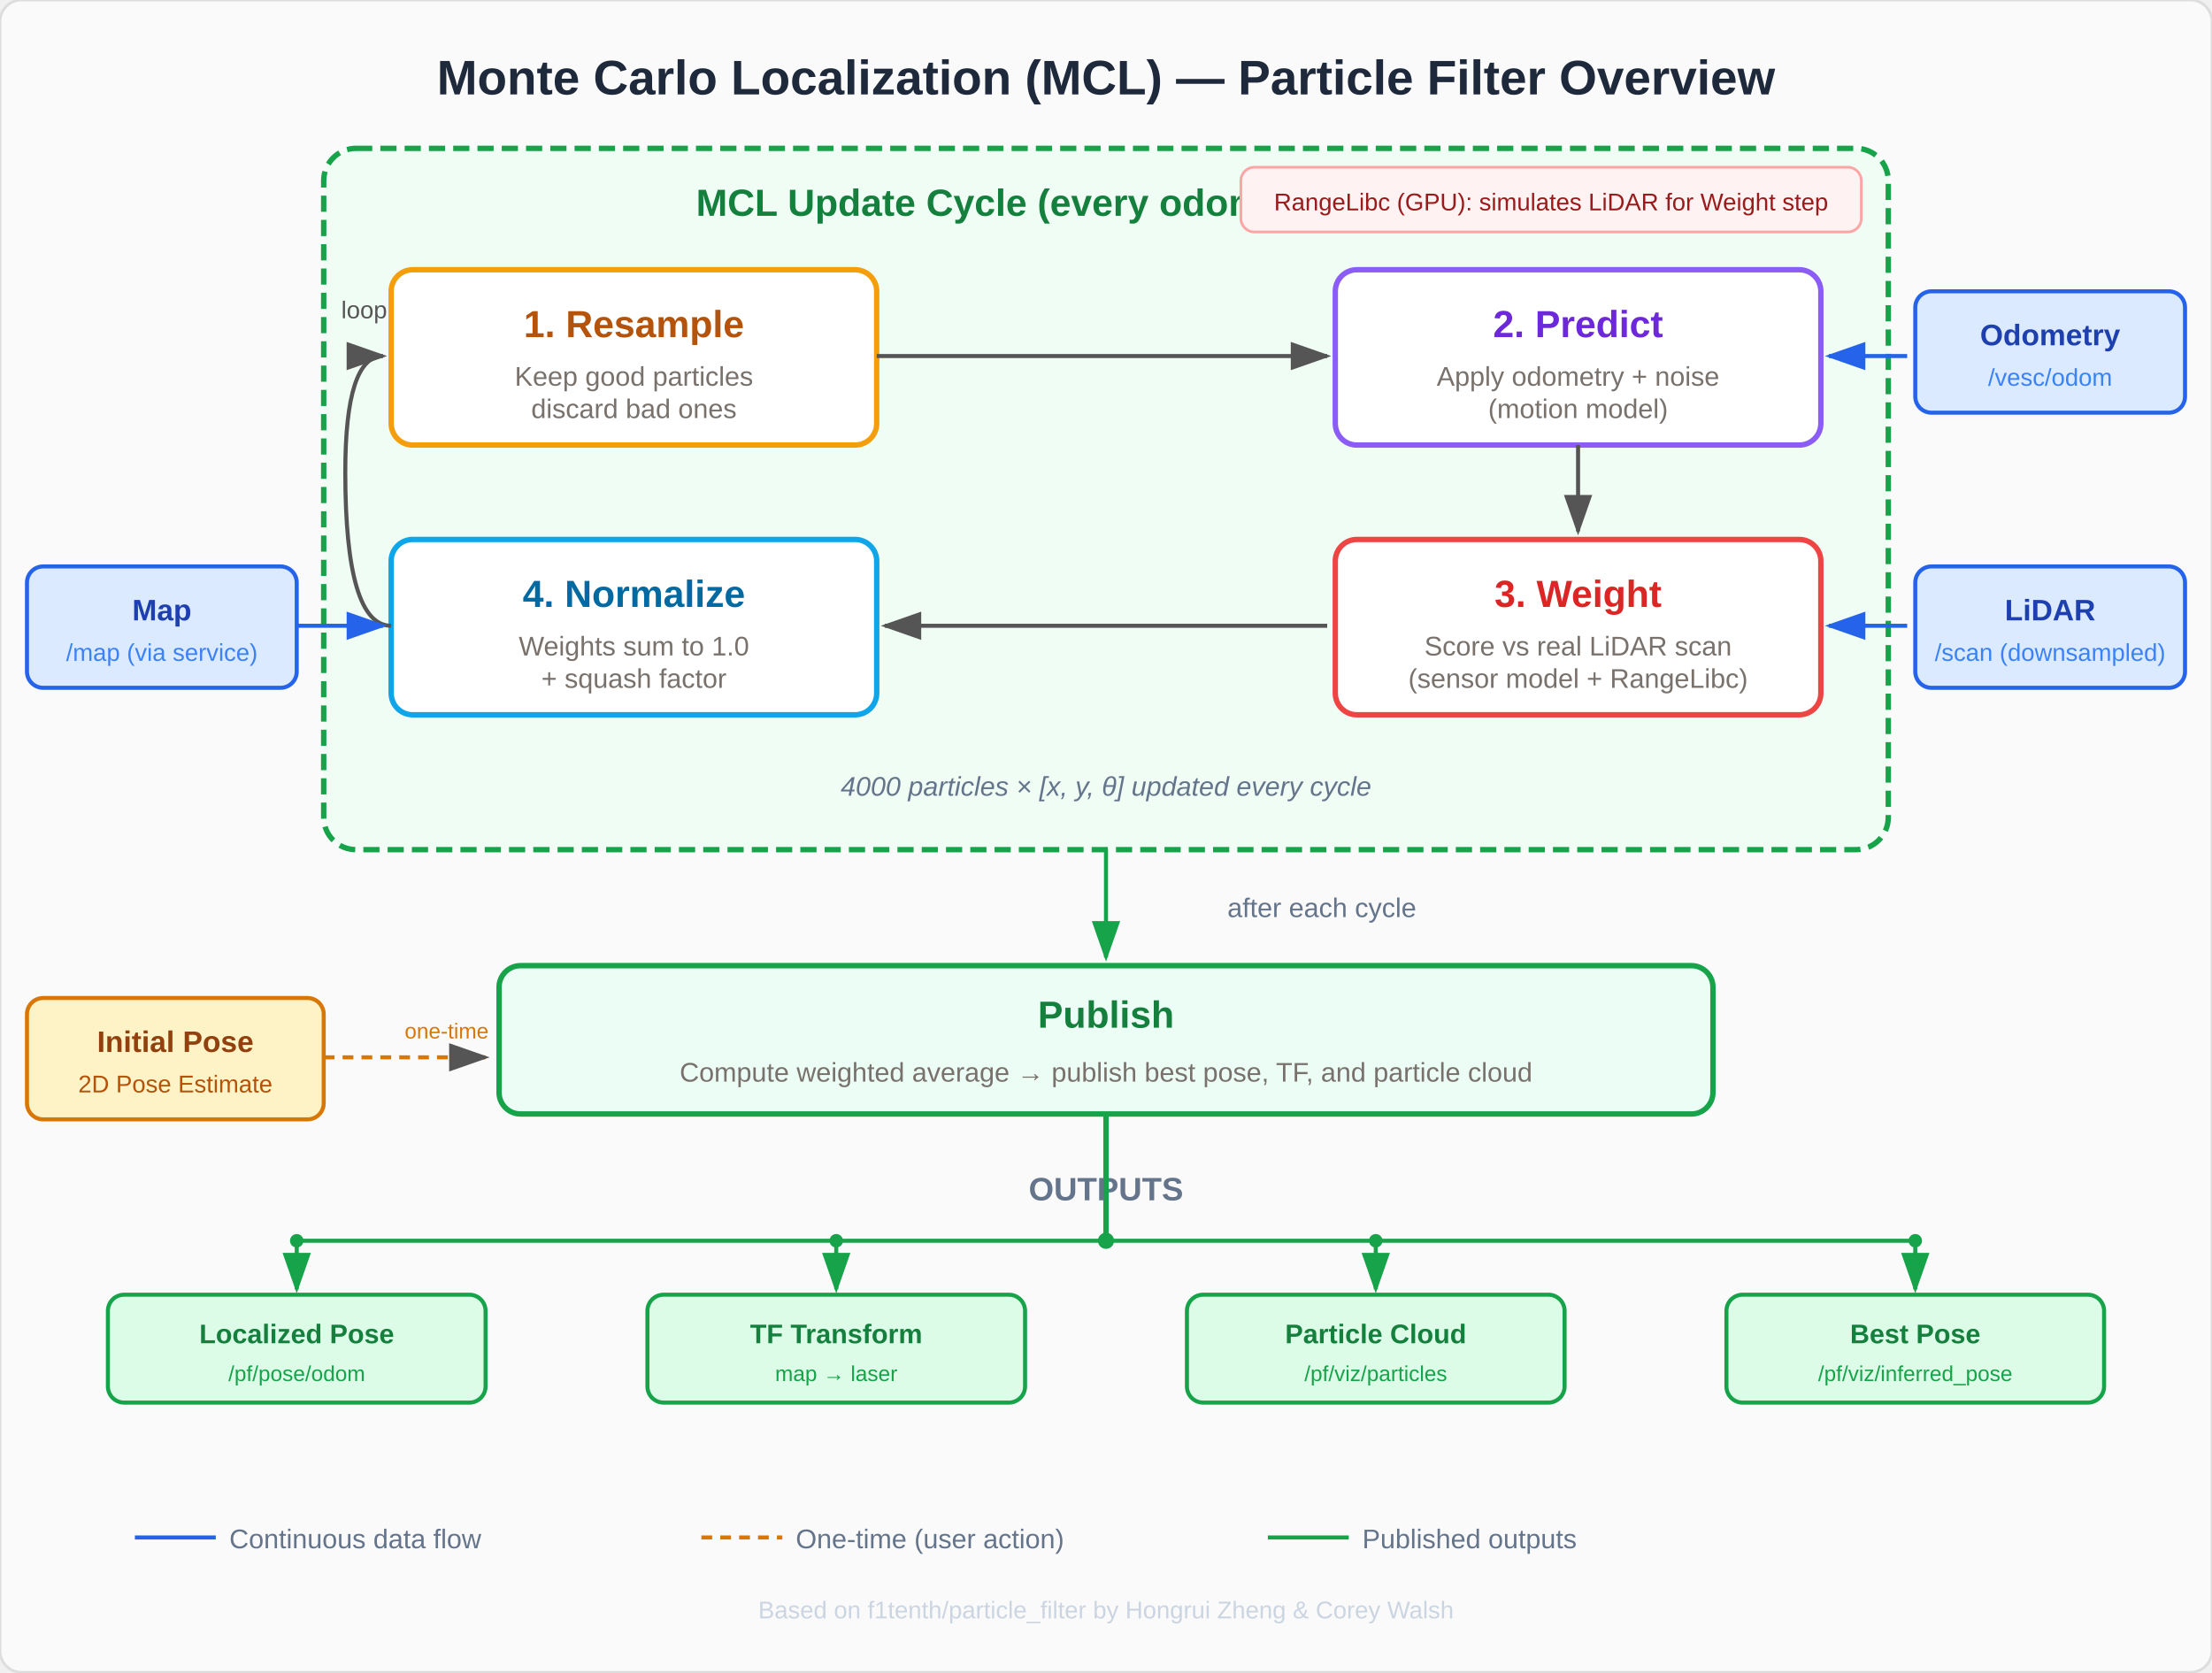
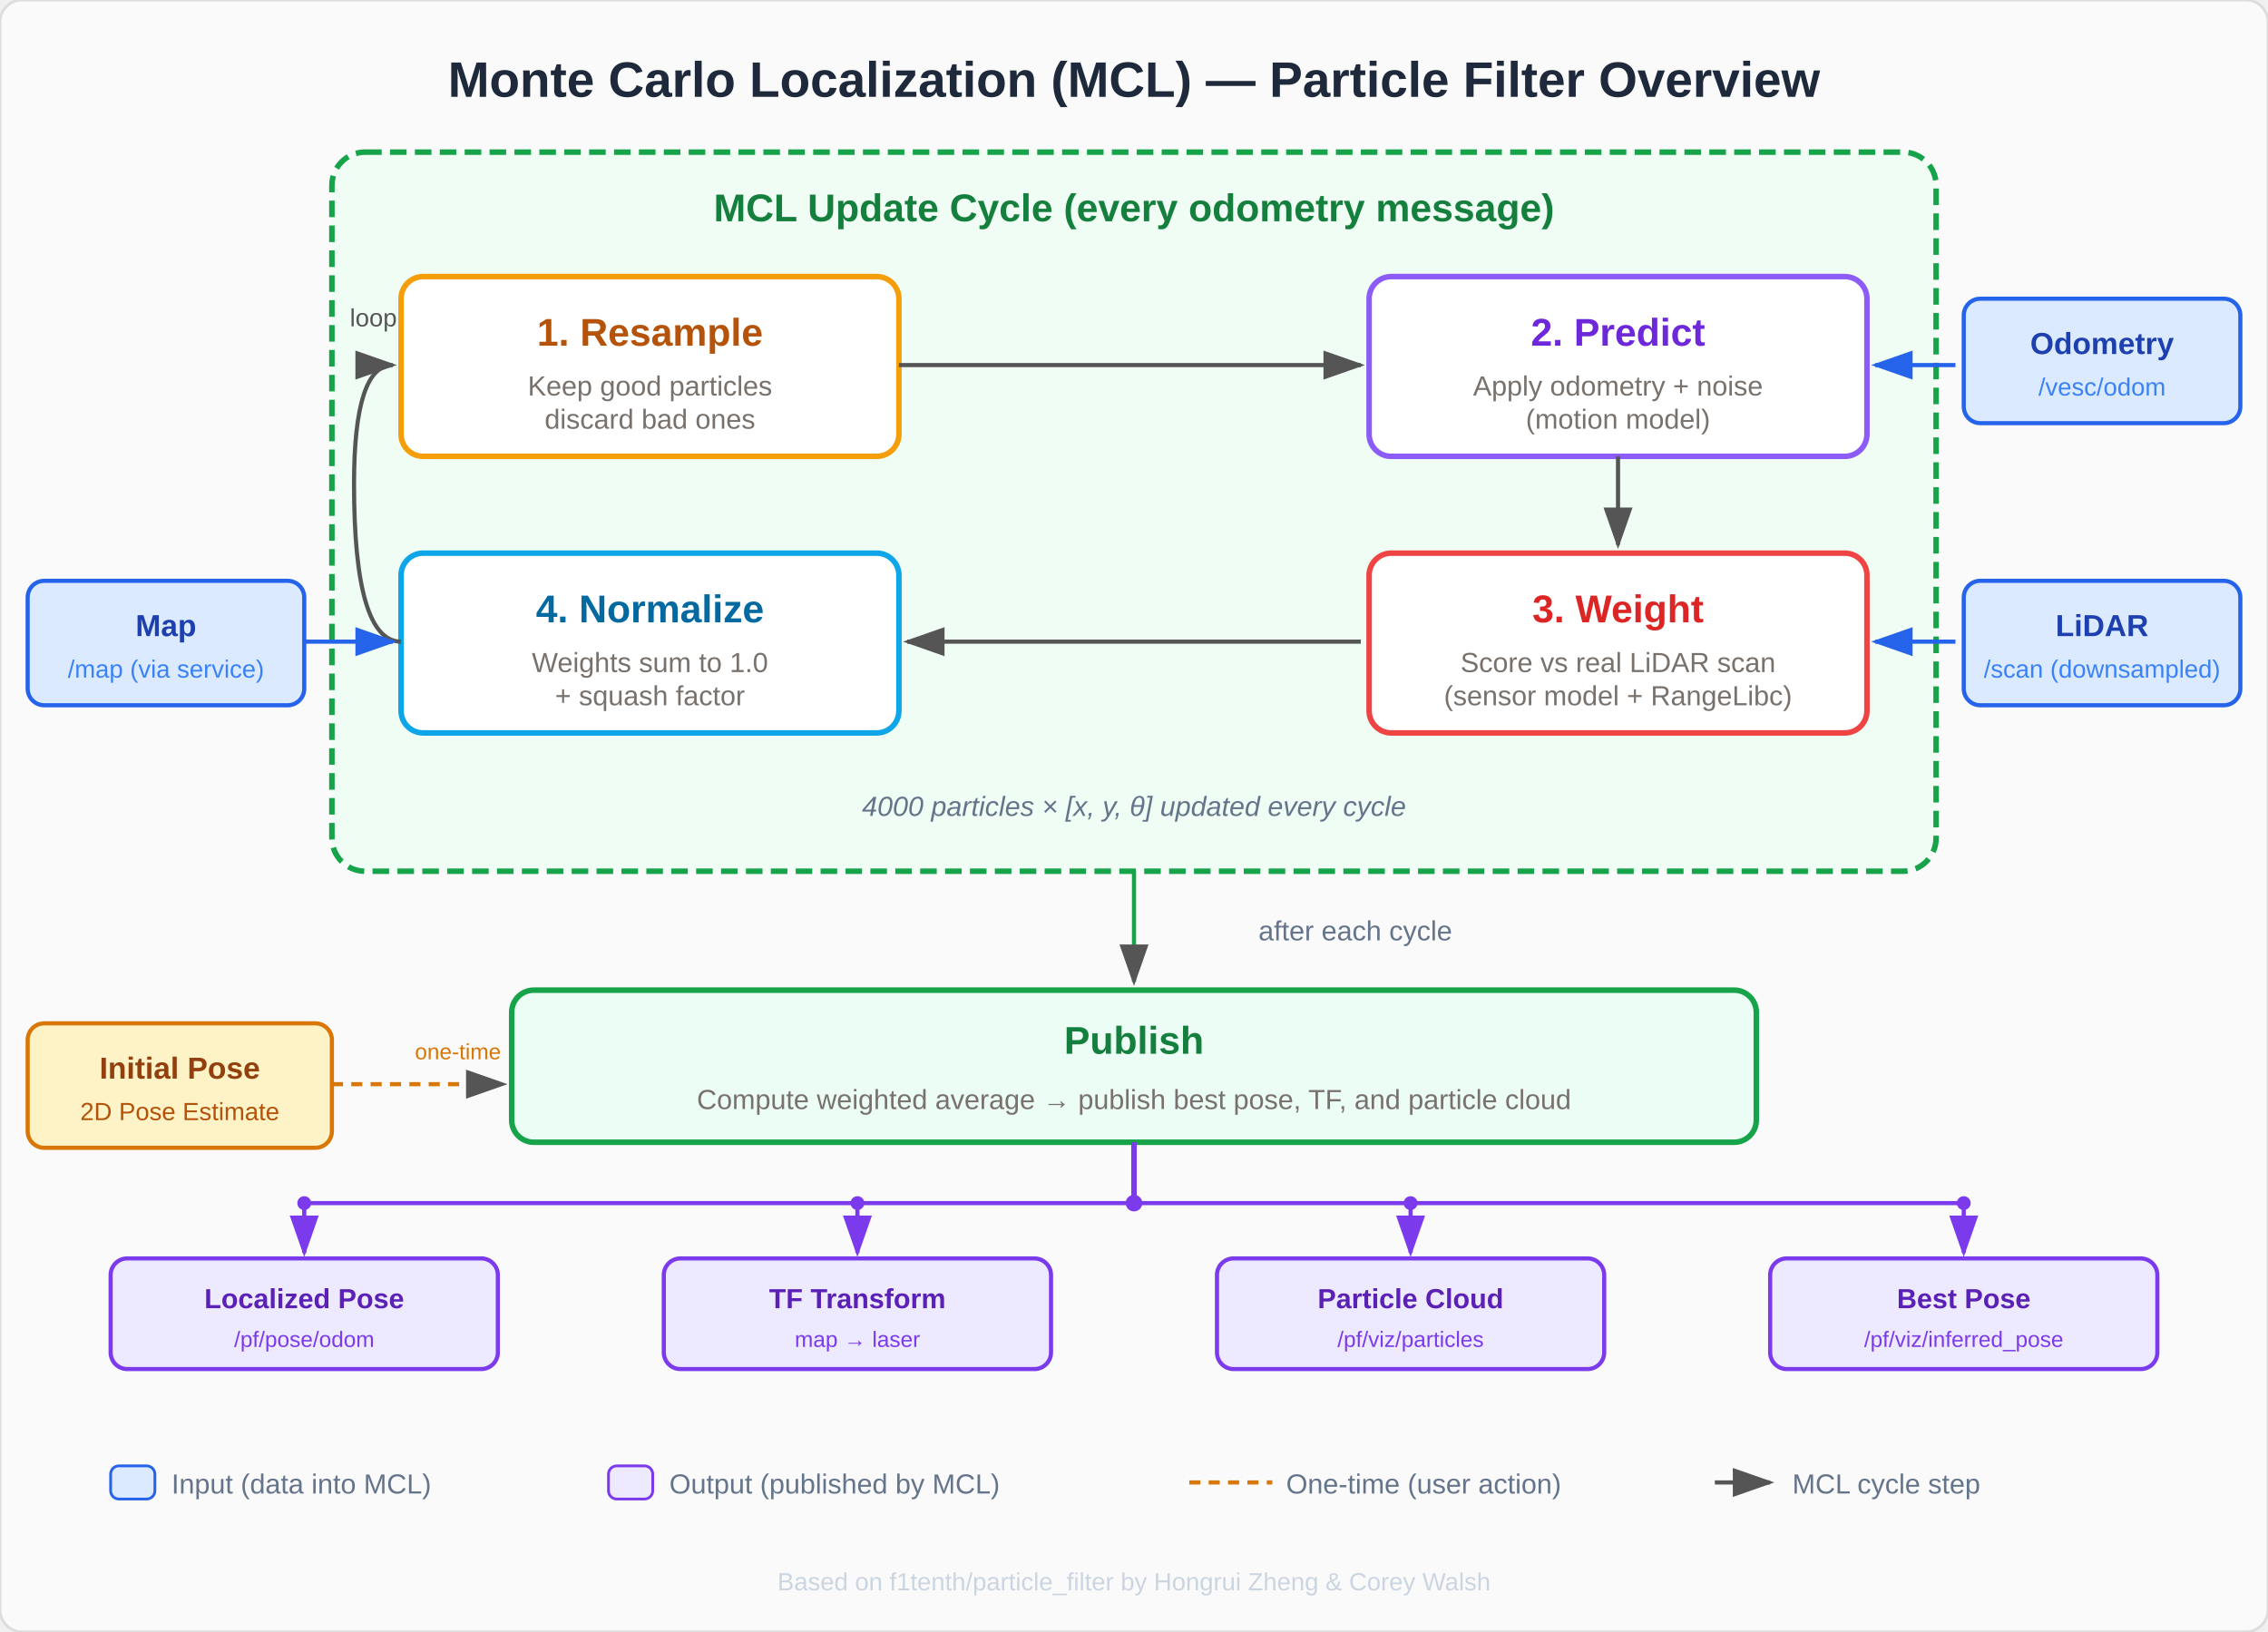
- <svg xmlns="http://www.w3.org/2000/svg" viewBox="0 0 820 620" font-family="Arial, Helvetica, sans-serif">
+ <svg xmlns="http://www.w3.org/2000/svg" viewBox="0 0 820 590" font-family="Arial, Helvetica, sans-serif">
  <defs>
    <marker id="arrow" markerWidth="10" markerHeight="7" refX="9" refY="3.5" orient="auto">
      <polygon points="0 0, 10 3.5, 0 7" fill="#555" />
    </marker>
    <marker id="arrow-blue" markerWidth="10" markerHeight="7" refX="9" refY="3.5" orient="auto">
      <polygon points="0 0, 10 3.5, 0 7" fill="#2563eb" />
    </marker>
-     <marker id="arrow-green" markerWidth="10" markerHeight="7" refX="9" refY="3.5" orient="auto">
-       <polygon points="0 0, 10 3.5, 0 7" fill="#16a34a" />
+     <marker id="arrow-out" markerWidth="10" markerHeight="7" refX="9" refY="3.5" orient="auto">
+       <polygon points="0 0, 10 3.5, 0 7" fill="#7c3aed" />
    </marker>
  </defs>
-   <rect width="820" height="620" rx="8" fill="#fafafa" stroke="#ddd" stroke-width="1" />
+   <rect width="820" height="590" rx="8" fill="#fafafa" stroke="#ddd" stroke-width="1" />
  <text x="410" y="35" text-anchor="middle" font-size="18" font-weight="bold" fill="#1e293b">Monte Carlo Localization (MCL) — Particle Filter Overview</text>
  <rect x="120" y="55" width="580" height="260" rx="12" fill="#f0fdf4" stroke="#16a34a" stroke-width="2" stroke-dasharray="6,3" />
  <text x="410" y="80" text-anchor="middle" font-size="14" font-weight="bold" fill="#15803d">MCL Update Cycle (every odometry message)</text>
-   <rect x="460" y="62" width="230" height="24" rx="5" fill="#fef2f2" stroke="#fca5a5" stroke-width="1" />
-   <text x="575" y="78" text-anchor="middle" font-size="9" fill="#991b1b">RangeLibc (GPU): simulates LiDAR for Weight step</text>
  <rect x="145" y="100" width="180" height="65" rx="8" fill="#fff" stroke="#f59e0b" stroke-width="2" />
  <text x="235" y="125" text-anchor="middle" font-size="14" font-weight="bold" fill="#b45309">1. Resample</text>
  <text x="235" y="143" text-anchor="middle" font-size="10" fill="#78716c">Keep good particles</text>
  <text x="235" y="155" text-anchor="middle" font-size="10" fill="#78716c">discard bad ones</text>
  <rect x="495" y="100" width="180" height="65" rx="8" fill="#fff" stroke="#8b5cf6" stroke-width="2" />
  <text x="585" y="125" text-anchor="middle" font-size="14" font-weight="bold" fill="#6d28d9">2. Predict</text>
  <text x="585" y="143" text-anchor="middle" font-size="10" fill="#78716c">Apply odometry + noise</text>
  <text x="585" y="155" text-anchor="middle" font-size="10" fill="#78716c">(motion model)</text>
  <line x1="325" y1="132" x2="492" y2="132" stroke="#555" stroke-width="1.5" marker-end="url(#arrow)" />
  <rect x="495" y="200" width="180" height="65" rx="8" fill="#fff" stroke="#ef4444" stroke-width="2" />
  <text x="585" y="225" text-anchor="middle" font-size="14" font-weight="bold" fill="#dc2626">3. Weight</text>
  <text x="585" y="243" text-anchor="middle" font-size="10" fill="#78716c">Score vs real LiDAR scan</text>
  <text x="585" y="255" text-anchor="middle" font-size="10" fill="#78716c">(sensor model + RangeLibc)</text>
  <line x1="585" y1="165" x2="585" y2="197" stroke="#555" stroke-width="1.5" marker-end="url(#arrow)" />
  <rect x="145" y="200" width="180" height="65" rx="8" fill="#fff" stroke="#0ea5e9" stroke-width="2" />
  <text x="235" y="225" text-anchor="middle" font-size="14" font-weight="bold" fill="#0369a1">4. Normalize</text>
  <text x="235" y="243" text-anchor="middle" font-size="10" fill="#78716c">Weights sum to 1.0</text>
  <text x="235" y="255" text-anchor="middle" font-size="10" fill="#78716c">+ squash factor</text>
  <line x1="492" y1="232" x2="328" y2="232" stroke="#555" stroke-width="1.5" marker-end="url(#arrow)" />
  <path d="M 145,232 Q 128,232 128,175 Q 128,132 142,132" fill="none" stroke="#555" stroke-width="1.5" marker-end="url(#arrow)" />
  <text x="135" y="118" text-anchor="middle" font-size="9" fill="#555">loop</text>
  <text x="410" y="295" text-anchor="middle" font-size="10" fill="#64748b" font-style="italic">4000 particles × [x, y, θ] updated every cycle</text>
  <rect x="710" y="108" width="100" height="45" rx="6" fill="#dbeafe" stroke="#2563eb" stroke-width="1.5" />
  <text x="760" y="128" text-anchor="middle" font-size="11" font-weight="bold" fill="#1e40af">Odometry</text>
  <text x="760" y="143" text-anchor="middle" font-size="9" fill="#3b82f6">/vesc/odom</text>
  <path d="M 707,132 L 678,132" fill="none" stroke="#2563eb" stroke-width="1.5" marker-end="url(#arrow-blue)" />
  <rect x="710" y="210" width="100" height="45" rx="6" fill="#dbeafe" stroke="#2563eb" stroke-width="1.5" />
  <text x="760" y="230" text-anchor="middle" font-size="11" font-weight="bold" fill="#1e40af">LiDAR</text>
  <text x="760" y="245" text-anchor="middle" font-size="9" fill="#3b82f6">/scan (downsampled)</text>
  <path d="M 707,232 L 678,232" fill="none" stroke="#2563eb" stroke-width="1.5" marker-end="url(#arrow-blue)" />
  <rect x="10" y="210" width="100" height="45" rx="6" fill="#dbeafe" stroke="#2563eb" stroke-width="1.5" />
  <text x="60" y="230" text-anchor="middle" font-size="11" font-weight="bold" fill="#1e40af">Map</text>
  <text x="60" y="245" text-anchor="middle" font-size="9" fill="#3b82f6">/map (via service)</text>
  <path d="M 110,232 L 142,232" fill="none" stroke="#2563eb" stroke-width="1.5" marker-end="url(#arrow-blue)" />
  <rect x="10" y="370" width="110" height="45" rx="6" fill="#fef3c7" stroke="#d97706" stroke-width="1.5" />
  <text x="65" y="390" text-anchor="middle" font-size="11" font-weight="bold" fill="#92400e">Initial Pose</text>
  <text x="65" y="405" text-anchor="middle" font-size="9" fill="#b45309">2D Pose Estimate</text>
-   <path d="M 120,392 L 180,392" fill="none" stroke="#d97706" stroke-width="1.5" stroke-dasharray="4,3" marker-end="url(#arrow)" />
-   <text x="150" y="385" font-size="8" fill="#d97706">one-time</text>
-   <line x1="410" y1="315" x2="410" y2="355" stroke="#16a34a" stroke-width="1.5" marker-end="url(#arrow-green)" />
+   <path d="M 120,392 L 182,392" fill="none" stroke="#d97706" stroke-width="1.5" stroke-dasharray="4,3" marker-end="url(#arrow)" />
+   <text x="150" y="383" font-size="8" fill="#d97706">one-time</text>
+   <line x1="410" y1="315" x2="410" y2="355" stroke="#16a34a" stroke-width="1.5" marker-end="url(#arrow)" />
  <text x="455" y="340" text-anchor="start" font-size="10" fill="#64748b">after each cycle</text>
  <rect x="185" y="358" width="450" height="55" rx="8" fill="#ecfdf5" stroke="#16a34a" stroke-width="2" />
  <text x="410" y="381" text-anchor="middle" font-size="14" font-weight="bold" fill="#15803d">Publish</text>
  <text x="410" y="401" text-anchor="middle" font-size="10" fill="#78716c">Compute weighted average → publish best pose, TF, and particle cloud</text>
-   <text x="410" y="445" text-anchor="middle" font-size="12" font-weight="bold" fill="#64748b">OUTPUTS</text>
-   <line x1="410" y1="413" x2="410" y2="460" stroke="#16a34a" stroke-width="2" />
-   <circle cx="410" cy="460" r="3" fill="#16a34a" />
-   <line x1="110" y1="460" x2="710" y2="460" stroke="#16a34a" stroke-width="1.5" />
-   <line x1="110" y1="460" x2="110" y2="478" stroke="#16a34a" stroke-width="1.5" marker-end="url(#arrow-green)" />
-   <rect x="40" y="480" width="140" height="40" rx="6" fill="#dcfce7" stroke="#16a34a" stroke-width="1.5" />
-   <text x="110" y="498" text-anchor="middle" font-size="10" font-weight="bold" fill="#15803d">Localized Pose</text>
-   <text x="110" y="512" text-anchor="middle" font-size="8" fill="#16a34a">/pf/pose/odom</text>
-   <line x1="310" y1="460" x2="310" y2="478" stroke="#16a34a" stroke-width="1.5" marker-end="url(#arrow-green)" />
-   <rect x="240" y="480" width="140" height="40" rx="6" fill="#dcfce7" stroke="#16a34a" stroke-width="1.5" />
-   <text x="310" y="498" text-anchor="middle" font-size="10" font-weight="bold" fill="#15803d">TF Transform</text>
-   <text x="310" y="512" text-anchor="middle" font-size="8" fill="#16a34a">map → laser</text>
-   <line x1="510" y1="460" x2="510" y2="478" stroke="#16a34a" stroke-width="1.5" marker-end="url(#arrow-green)" />
-   <rect x="440" y="480" width="140" height="40" rx="6" fill="#dcfce7" stroke="#16a34a" stroke-width="1.5" />
-   <text x="510" y="498" text-anchor="middle" font-size="10" font-weight="bold" fill="#15803d">Particle Cloud</text>
-   <text x="510" y="512" text-anchor="middle" font-size="8" fill="#16a34a">/pf/viz/particles</text>
-   <line x1="710" y1="460" x2="710" y2="478" stroke="#16a34a" stroke-width="1.5" marker-end="url(#arrow-green)" />
-   <rect x="640" y="480" width="140" height="40" rx="6" fill="#dcfce7" stroke="#16a34a" stroke-width="1.5" />
-   <text x="710" y="498" text-anchor="middle" font-size="10" font-weight="bold" fill="#15803d">Best Pose</text>
-   <text x="710" y="512" text-anchor="middle" font-size="8" fill="#16a34a">/pf/viz/inferred_pose</text>
-   <circle cx="110" cy="460" r="2.5" fill="#16a34a" />
-   <circle cx="310" cy="460" r="2.5" fill="#16a34a" />
-   <circle cx="510" cy="460" r="2.5" fill="#16a34a" />
-   <circle cx="710" cy="460" r="2.5" fill="#16a34a" />
-   <line x1="50" y1="570" x2="80" y2="570" stroke="#2563eb" stroke-width="1.5" />
-   <text x="85" y="574" font-size="10" fill="#64748b">Continuous data flow</text>
-   <line x1="260" y1="570" x2="290" y2="570" stroke="#d97706" stroke-width="1.5" stroke-dasharray="4,3" />
-   <text x="295" y="574" font-size="10" fill="#64748b">One-time (user action)</text>
-   <line x1="470" y1="570" x2="500" y2="570" stroke="#16a34a" stroke-width="1.5" />
-   <text x="505" y="574" font-size="10" fill="#64748b">Published outputs</text>
-   <text x="410" y="600" text-anchor="middle" font-size="9" fill="#cbd5e1">Based on f1tenth/particle_filter by Hongrui Zheng &amp; Corey Walsh</text>
+   <line x1="410" y1="413" x2="410" y2="435" stroke="#7c3aed" stroke-width="2" />
+   <line x1="110" y1="435" x2="710" y2="435" stroke="#7c3aed" stroke-width="1.5" />
+   <circle cx="410" cy="435" r="3" fill="#7c3aed" />
+   <circle cx="110" cy="435" r="2.5" fill="#7c3aed" />
+   <circle cx="310" cy="435" r="2.5" fill="#7c3aed" />
+   <circle cx="510" cy="435" r="2.5" fill="#7c3aed" />
+   <circle cx="710" cy="435" r="2.5" fill="#7c3aed" />
+   <line x1="110" y1="435" x2="110" y2="453" stroke="#7c3aed" stroke-width="1.5" marker-end="url(#arrow-out)" />
+   <rect x="40" y="455" width="140" height="40" rx="6" fill="#ede9fe" stroke="#7c3aed" stroke-width="1.5" />
+   <text x="110" y="473" text-anchor="middle" font-size="10" font-weight="bold" fill="#5b21b6">Localized Pose</text>
+   <text x="110" y="487" text-anchor="middle" font-size="8" fill="#7c3aed">/pf/pose/odom</text>
+   <line x1="310" y1="435" x2="310" y2="453" stroke="#7c3aed" stroke-width="1.5" marker-end="url(#arrow-out)" />
+   <rect x="240" y="455" width="140" height="40" rx="6" fill="#ede9fe" stroke="#7c3aed" stroke-width="1.5" />
+   <text x="310" y="473" text-anchor="middle" font-size="10" font-weight="bold" fill="#5b21b6">TF Transform</text>
+   <text x="310" y="487" text-anchor="middle" font-size="8" fill="#7c3aed">map → laser</text>
+   <line x1="510" y1="435" x2="510" y2="453" stroke="#7c3aed" stroke-width="1.5" marker-end="url(#arrow-out)" />
+   <rect x="440" y="455" width="140" height="40" rx="6" fill="#ede9fe" stroke="#7c3aed" stroke-width="1.5" />
+   <text x="510" y="473" text-anchor="middle" font-size="10" font-weight="bold" fill="#5b21b6">Particle Cloud</text>
+   <text x="510" y="487" text-anchor="middle" font-size="8" fill="#7c3aed">/pf/viz/particles</text>
+   <line x1="710" y1="435" x2="710" y2="453" stroke="#7c3aed" stroke-width="1.5" marker-end="url(#arrow-out)" />
+   <rect x="640" y="455" width="140" height="40" rx="6" fill="#ede9fe" stroke="#7c3aed" stroke-width="1.5" />
+   <text x="710" y="473" text-anchor="middle" font-size="10" font-weight="bold" fill="#5b21b6">Best Pose</text>
+   <text x="710" y="487" text-anchor="middle" font-size="8" fill="#7c3aed">/pf/viz/inferred_pose</text>
+   <rect x="40" y="530" width="16" height="12" rx="3" fill="#dbeafe" stroke="#2563eb" stroke-width="1" />
+   <text x="62" y="540" font-size="10" fill="#64748b">Input (data into MCL)</text>
+   <rect x="220" y="530" width="16" height="12" rx="3" fill="#ede9fe" stroke="#7c3aed" stroke-width="1" />
+   <text x="242" y="540" font-size="10" fill="#64748b">Output (published by MCL)</text>
+   <line x1="430" y1="536" x2="460" y2="536" stroke="#d97706" stroke-width="1.5" stroke-dasharray="4,3" />
+   <text x="465" y="540" font-size="10" fill="#64748b">One-time (user action)</text>
+   <line x1="620" y1="536" x2="640" y2="536" stroke="#555" stroke-width="1.5" marker-end="url(#arrow)" />
+   <text x="648" y="540" font-size="10" fill="#64748b">MCL cycle step</text>
+   <text x="410" y="575" text-anchor="middle" font-size="9" fill="#cbd5e1">Based on f1tenth/particle_filter by Hongrui Zheng &amp; Corey Walsh</text>
</svg>
